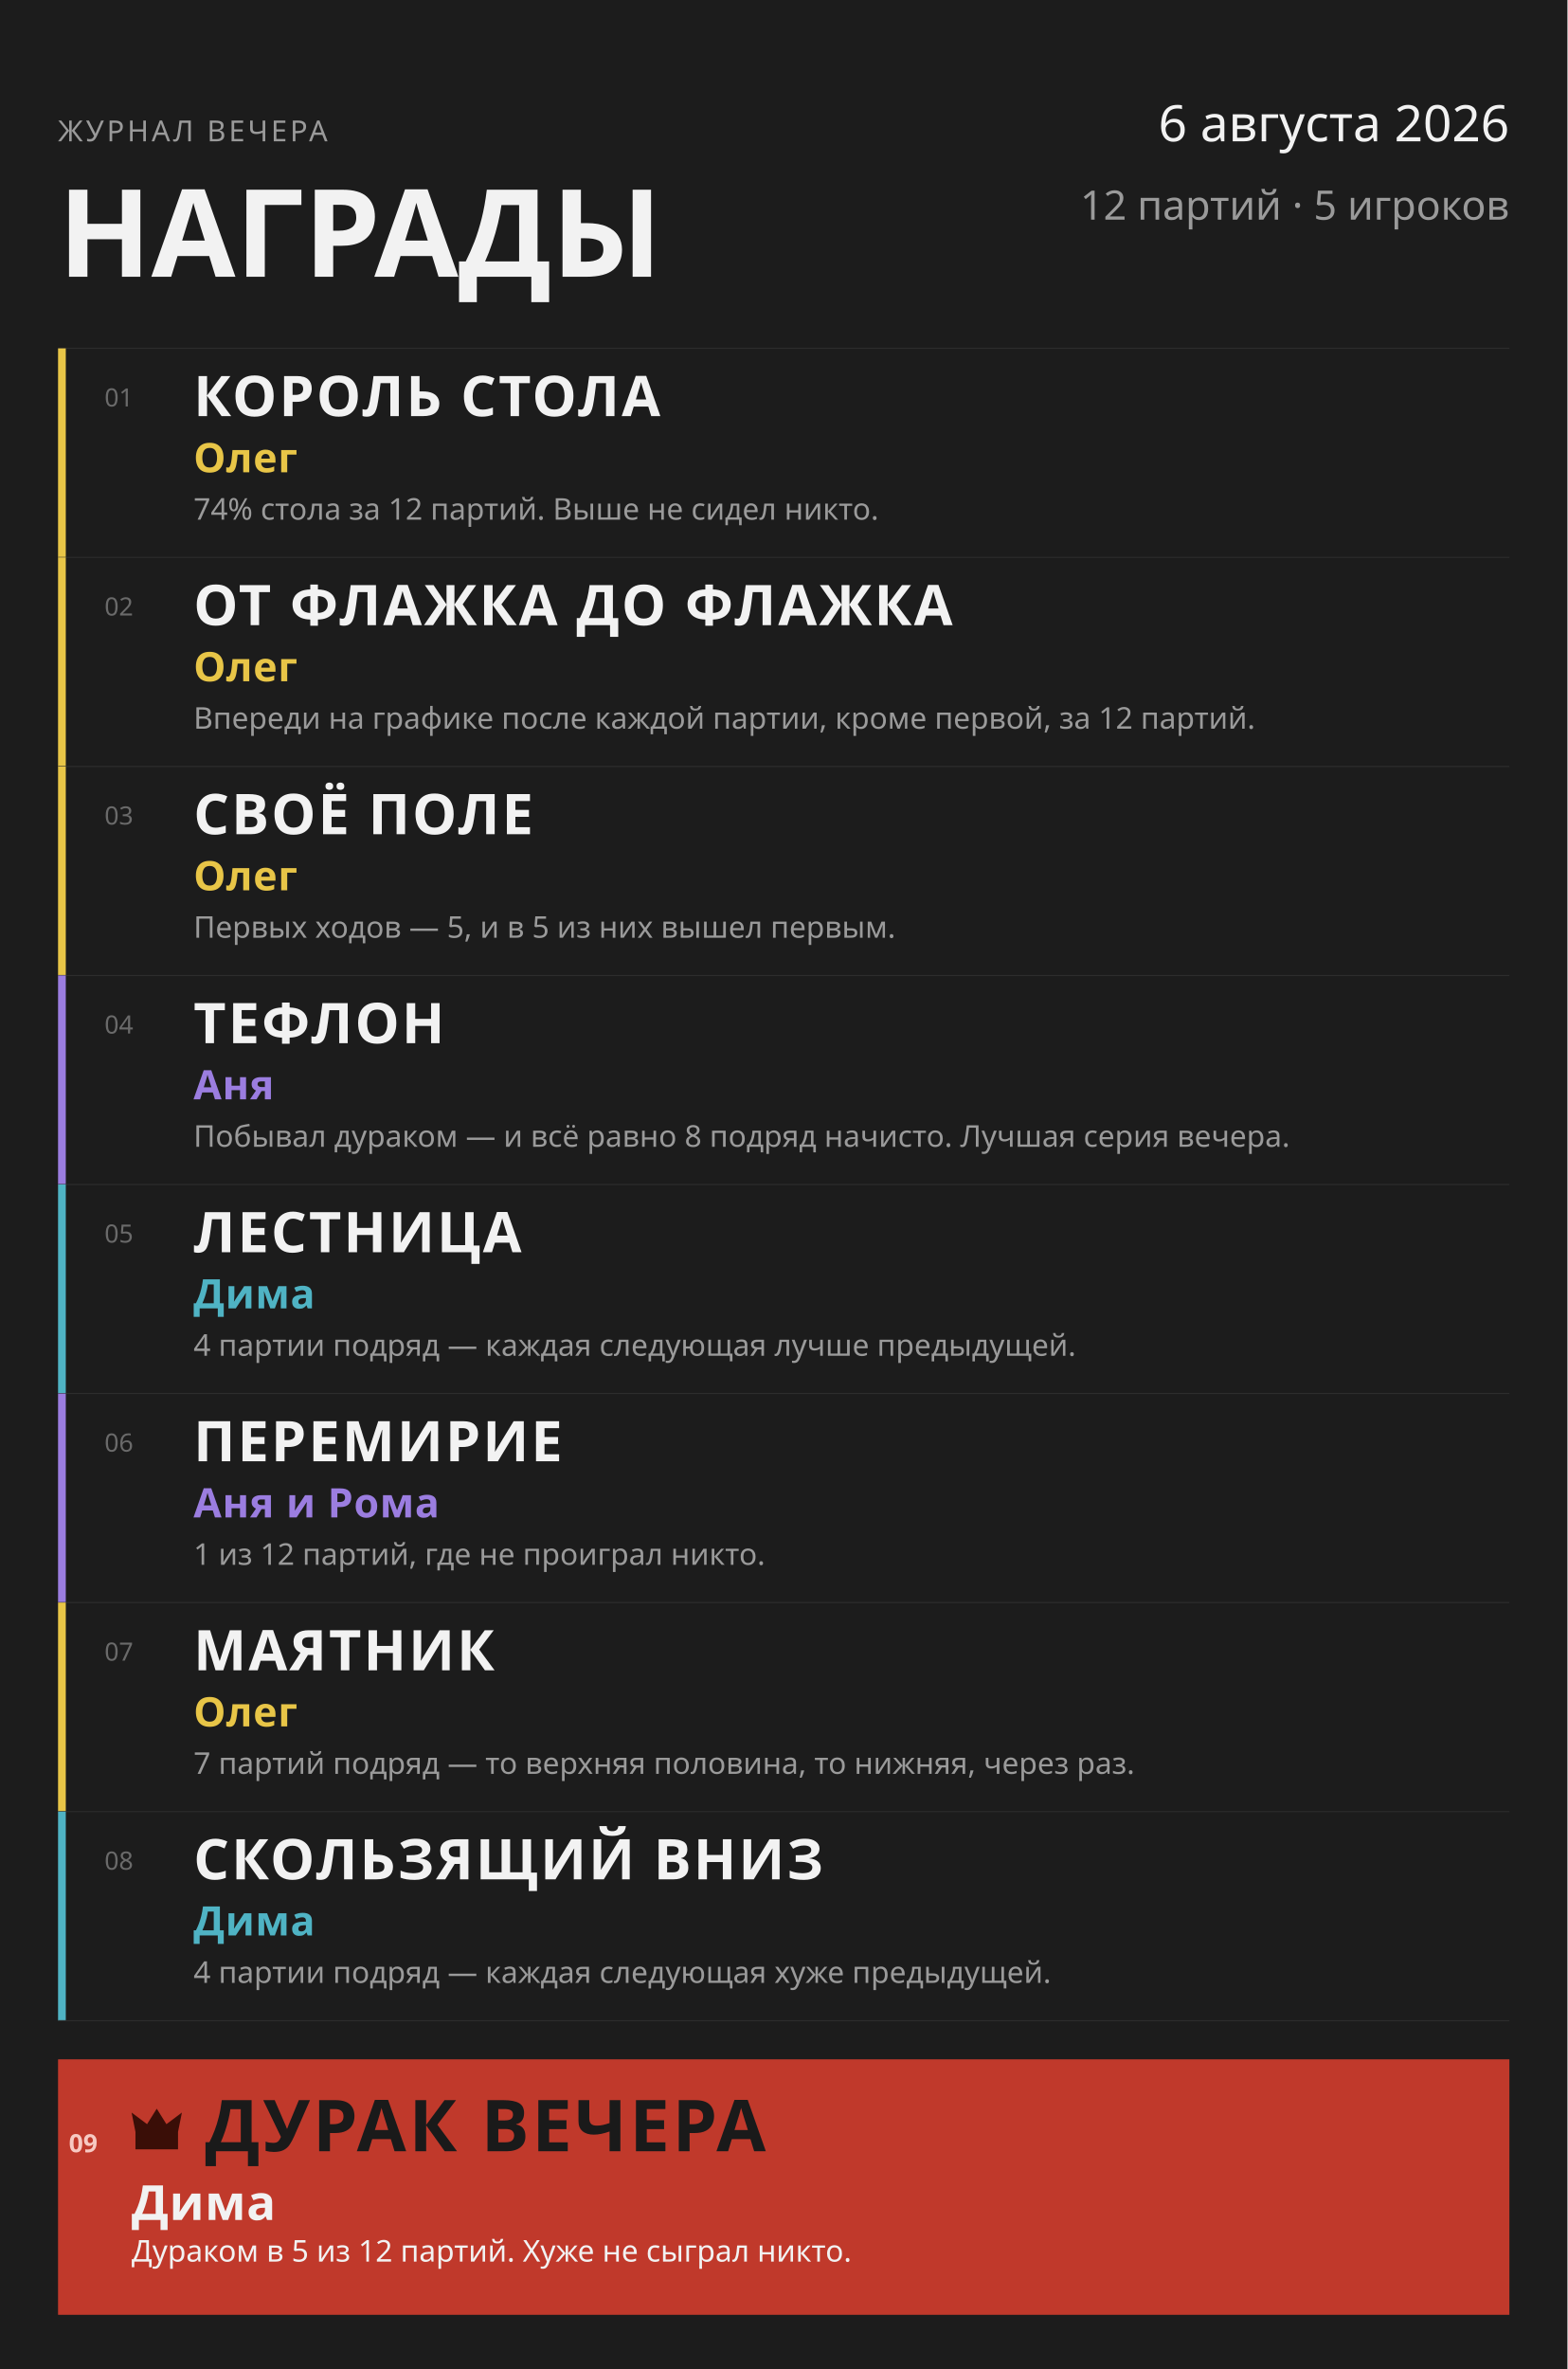
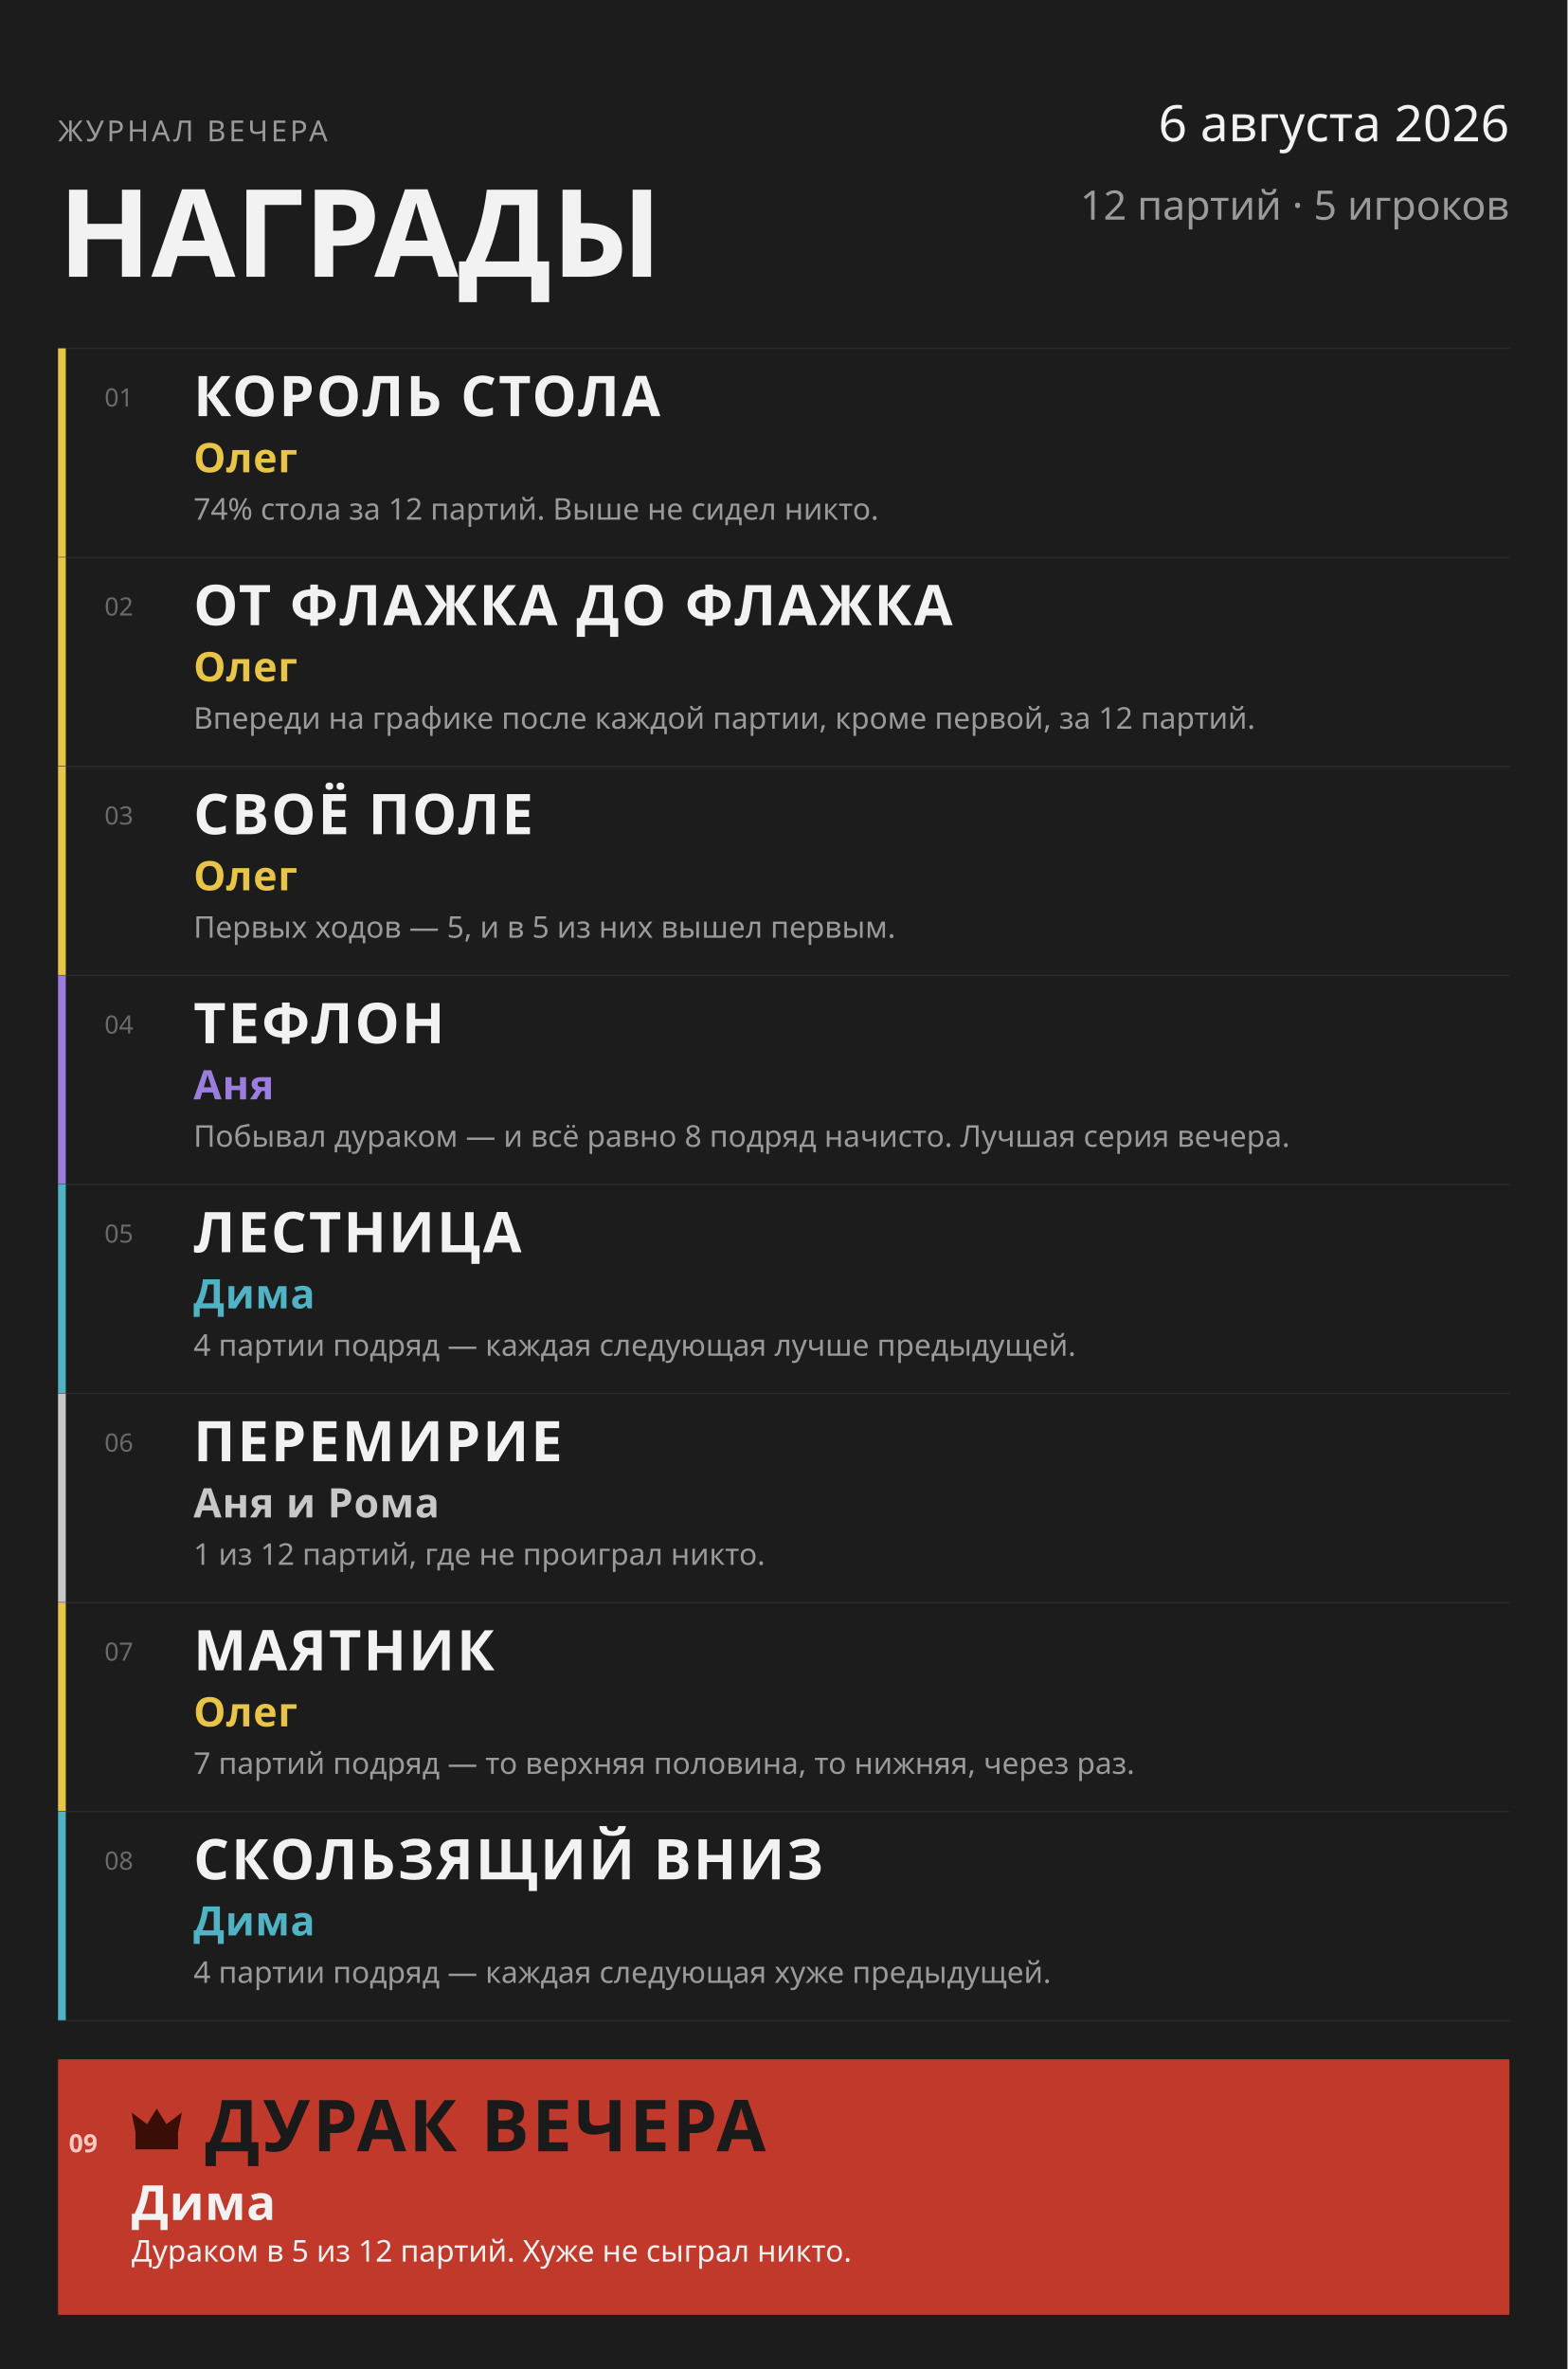
<svg xmlns="http://www.w3.org/2000/svg" width="1620" height="2448" viewBox="0 0 1620 2448">
  <rect x="0" y="0" width="1620" height="2448" fill="#1c1c1c" />
  <text x="60" y="146" fill="#9a9a9a" font-family="Noto Sans" font-size="30" letter-spacing="3">ЖУРНАЛ ВЕЧЕРА</text>
  <text x="60" y="286" fill="#f2f2f2" font-family="Noto Sans" font-weight="bold" font-size="126">НАГРАДЫ</text>
  <text x="1560" y="146" fill="#f2f2f2" font-family="Noto Sans" font-size="52" text-anchor="end">6 августа 2026</text>
  <text x="1560" y="227" fill="#9a9a9a" font-family="Noto Sans" font-size="42" text-anchor="end">12 партий · 5 игроков</text>
  <line x1="60" y1="360" x2="1560" y2="360" stroke="#2e2e2e" stroke-width="1" />
  <rect x="60" y="360" width="8" height="216" fill="#e8c547" />
  <text x="108" y="420" fill="#6a6a6a" font-family="Noto Sans" font-size="26">01</text>
  <text x="200" y="430" fill="#f2f2f2" font-family="Noto Sans" font-weight="bold" font-size="58" letter-spacing="2.2">КОРОЛЬ СТОЛА</text>
  <text x="200" y="488" fill="#e8c547" font-family="Noto Sans" font-weight="bold" font-size="42" letter-spacing="0.8">Олег</text>
  <text x="200" y="537" fill="#9a9a9a" font-family="Noto Sans" font-size="31">74% стола за 12 партий. Выше не сидел никто.</text>
  <line x1="60" y1="576" x2="1560" y2="576" stroke="#2e2e2e" stroke-width="1" />
  <rect x="60" y="576" width="8" height="216" fill="#e8c547" />
  <text x="108" y="636" fill="#6a6a6a" font-family="Noto Sans" font-size="26">02</text>
  <text x="200" y="646" fill="#f2f2f2" font-family="Noto Sans" font-weight="bold" font-size="58" letter-spacing="2.2">ОТ ФЛАЖКА ДО ФЛАЖКА</text>
  <text x="200" y="704" fill="#e8c547" font-family="Noto Sans" font-weight="bold" font-size="42" letter-spacing="0.8">Олег</text>
  <text x="200" y="753" fill="#9a9a9a" font-family="Noto Sans" font-size="31">Впереди на графике после каждой партии, кроме первой, за 12 партий.</text>
  <line x1="60" y1="792" x2="1560" y2="792" stroke="#2e2e2e" stroke-width="1" />
  <rect x="60" y="792" width="8" height="216" fill="#e8c547" />
  <text x="108" y="852" fill="#6a6a6a" font-family="Noto Sans" font-size="26">03</text>
  <text x="200" y="862" fill="#f2f2f2" font-family="Noto Sans" font-weight="bold" font-size="58" letter-spacing="2.2">СВОЁ ПОЛЕ</text>
  <text x="200" y="920" fill="#e8c547" font-family="Noto Sans" font-weight="bold" font-size="42" letter-spacing="0.8">Олег</text>
  <text x="200" y="969" fill="#9a9a9a" font-family="Noto Sans" font-size="31">Первых ходов — 5, и в 5 из них вышел первым.</text>
  <line x1="60" y1="1008" x2="1560" y2="1008" stroke="#2e2e2e" stroke-width="1" />
  <rect x="60" y="1008" width="8" height="216" fill="#9b7de0" />
  <text x="108" y="1068" fill="#6a6a6a" font-family="Noto Sans" font-size="26">04</text>
  <text x="200" y="1078" fill="#f2f2f2" font-family="Noto Sans" font-weight="bold" font-size="58" letter-spacing="2.2">ТЕФЛОН</text>
  <text x="200" y="1136" fill="#9b7de0" font-family="Noto Sans" font-weight="bold" font-size="42" letter-spacing="0.8">Аня</text>
  <text x="200" y="1185" fill="#9a9a9a" font-family="Noto Sans" font-size="31">Побывал дураком — и всё равно 8 подряд начисто. Лучшая серия вечера.</text>
  <line x1="60" y1="1224" x2="1560" y2="1224" stroke="#2e2e2e" stroke-width="1" />
  <rect x="60" y="1224" width="8" height="216" fill="#4fb3c4" />
  <text x="108" y="1284" fill="#6a6a6a" font-family="Noto Sans" font-size="26">05</text>
  <text x="200" y="1294" fill="#f2f2f2" font-family="Noto Sans" font-weight="bold" font-size="58" letter-spacing="2.2">ЛЕСТНИЦА</text>
  <text x="200" y="1352" fill="#4fb3c4" font-family="Noto Sans" font-weight="bold" font-size="42" letter-spacing="0.8">Дима</text>
  <text x="200" y="1401" fill="#9a9a9a" font-family="Noto Sans" font-size="31">4 партии подряд — каждая следующая лучше предыдущей.</text>
  <line x1="60" y1="1440" x2="1560" y2="1440" stroke="#2e2e2e" stroke-width="1" />
-   <rect x="60" y="1440" width="8" height="216" fill="#9b7de0" />
+   <rect x="60" y="1440" width="8" height="216" fill="#c8c8c8" />
  <text x="108" y="1500" fill="#6a6a6a" font-family="Noto Sans" font-size="26">06</text>
  <text x="200" y="1510" fill="#f2f2f2" font-family="Noto Sans" font-weight="bold" font-size="58" letter-spacing="2.2">ПЕРЕМИРИЕ</text>
-   <text x="200" y="1568" fill="#9b7de0" font-family="Noto Sans" font-weight="bold" font-size="42" letter-spacing="0.8">Аня и Рома</text>
+   <text x="200" y="1568" fill="#c8c8c8" font-family="Noto Sans" font-weight="bold" font-size="42" letter-spacing="0.8">Аня и Рома</text>
  <text x="200" y="1617" fill="#9a9a9a" font-family="Noto Sans" font-size="31">1 из 12 партий, где не проиграл никто.</text>
  <line x1="60" y1="1656" x2="1560" y2="1656" stroke="#2e2e2e" stroke-width="1" />
  <rect x="60" y="1656" width="8" height="216" fill="#e8c547" />
  <text x="108" y="1716" fill="#6a6a6a" font-family="Noto Sans" font-size="26">07</text>
  <text x="200" y="1726" fill="#f2f2f2" font-family="Noto Sans" font-weight="bold" font-size="58" letter-spacing="2.2">МАЯТНИК</text>
  <text x="200" y="1784" fill="#e8c547" font-family="Noto Sans" font-weight="bold" font-size="42" letter-spacing="0.8">Олег</text>
  <text x="200" y="1833" fill="#9a9a9a" font-family="Noto Sans" font-size="31">7 партий подряд — то верхняя половина, то нижняя, через раз.</text>
  <line x1="60" y1="1872" x2="1560" y2="1872" stroke="#2e2e2e" stroke-width="1" />
  <rect x="60" y="1872" width="8" height="216" fill="#4fb3c4" />
  <text x="108" y="1932" fill="#6a6a6a" font-family="Noto Sans" font-size="26">08</text>
  <text x="200" y="1942" fill="#f2f2f2" font-family="Noto Sans" font-weight="bold" font-size="58" letter-spacing="2.2">СКОЛЬЗЯЩИЙ ВНИЗ</text>
  <text x="200" y="2000" fill="#4fb3c4" font-family="Noto Sans" font-weight="bold" font-size="42" letter-spacing="0.8">Дима</text>
  <text x="200" y="2049" fill="#9a9a9a" font-family="Noto Sans" font-size="31">4 партии подряд — каждая следующая хуже предыдущей.</text>
  <line x1="60" y1="2088" x2="1560" y2="2088" stroke="#2e2e2e" stroke-width="1" />
  <rect x="60" y="2128" width="1500" height="264" fill="#c0392b" />
  <text x="86" y="2224" fill="#f7c9c2" font-family="Noto Sans" font-weight="bold" font-size="26" text-anchor="middle">09</text>
  <path d="M2 21 L2 12 L0 2 L8 8 L13 0 L18 8 L26 2 L24 12 L24 21 Z" fill="#3a0e07" transform="translate(136 2179) scale(2)" />
  <text x="212" y="2223" fill="#1a1a1a" font-family="Noto Sans" font-weight="bold" font-size="74" letter-spacing="2.8">ДУРАК ВЕЧЕРА</text>
  <text x="136" y="2294" fill="#f2f2f2" font-family="Noto Sans" font-weight="bold" font-size="50" letter-spacing="0.8">Дима</text>
  <text x="136" y="2337" fill="#f2f2f2" font-family="Noto Sans" font-size="31">Дураком в 5 из 12 партий. Хуже не сыграл никто.</text>
</svg>
